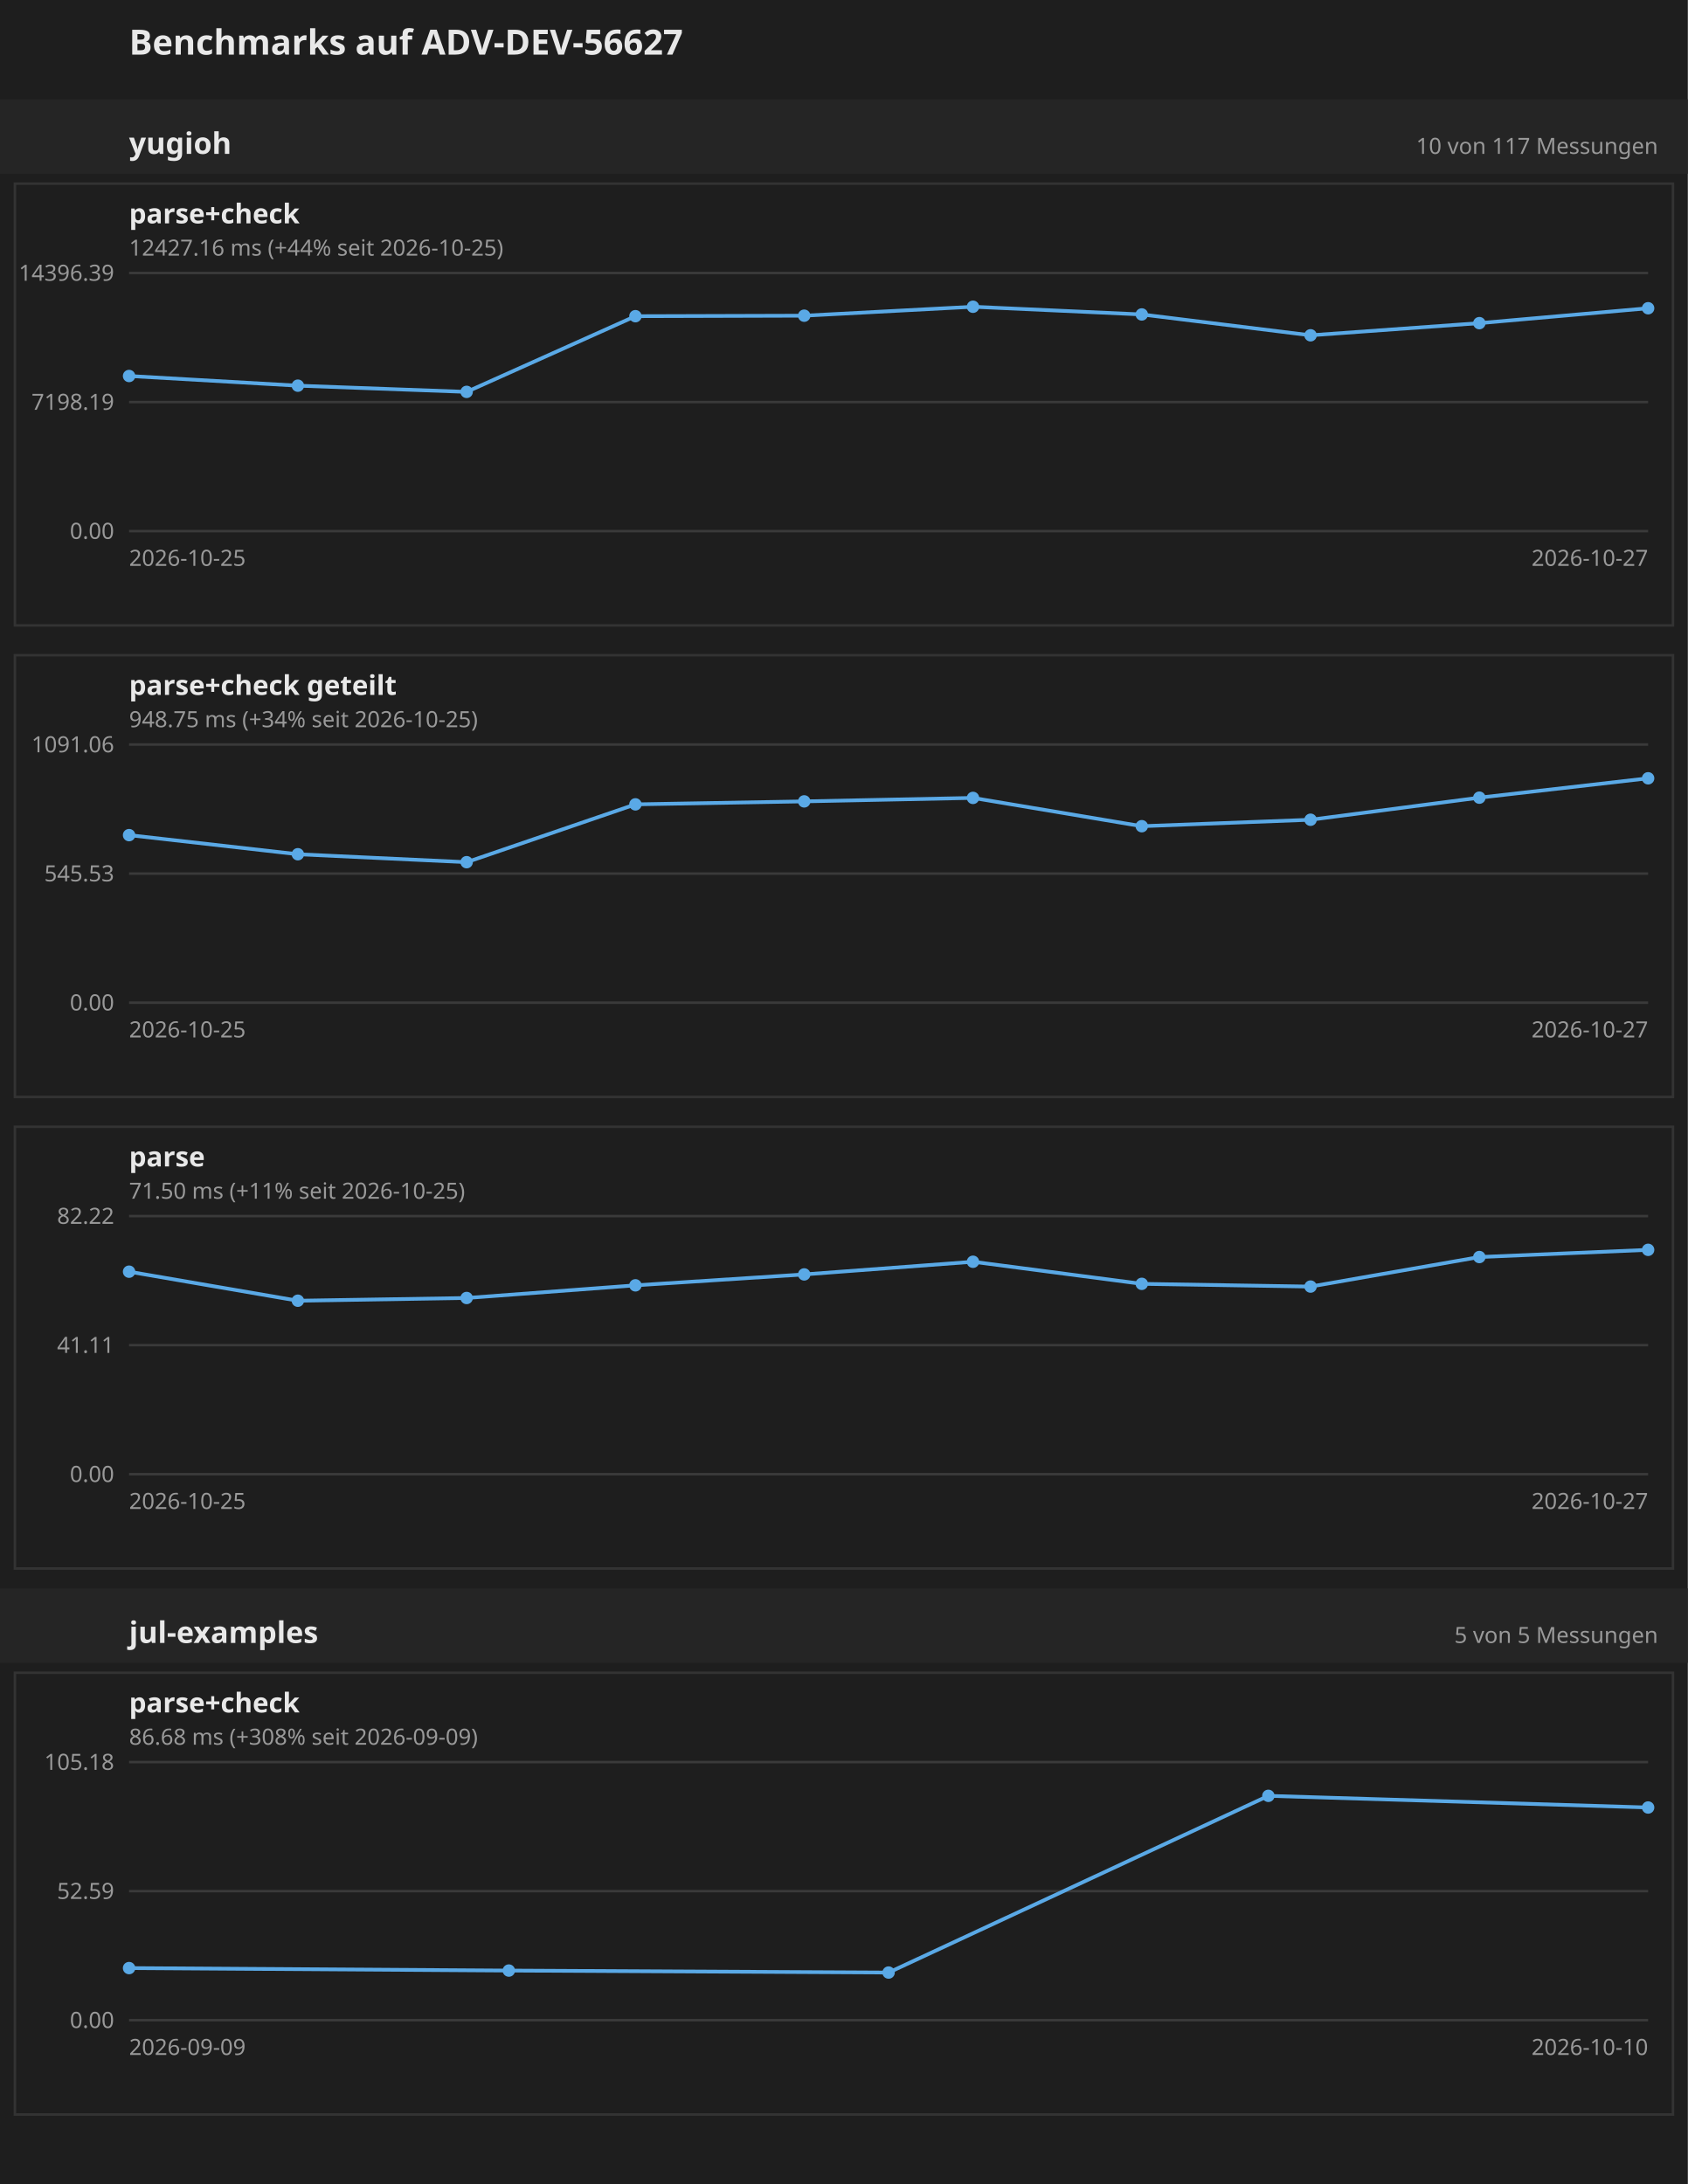
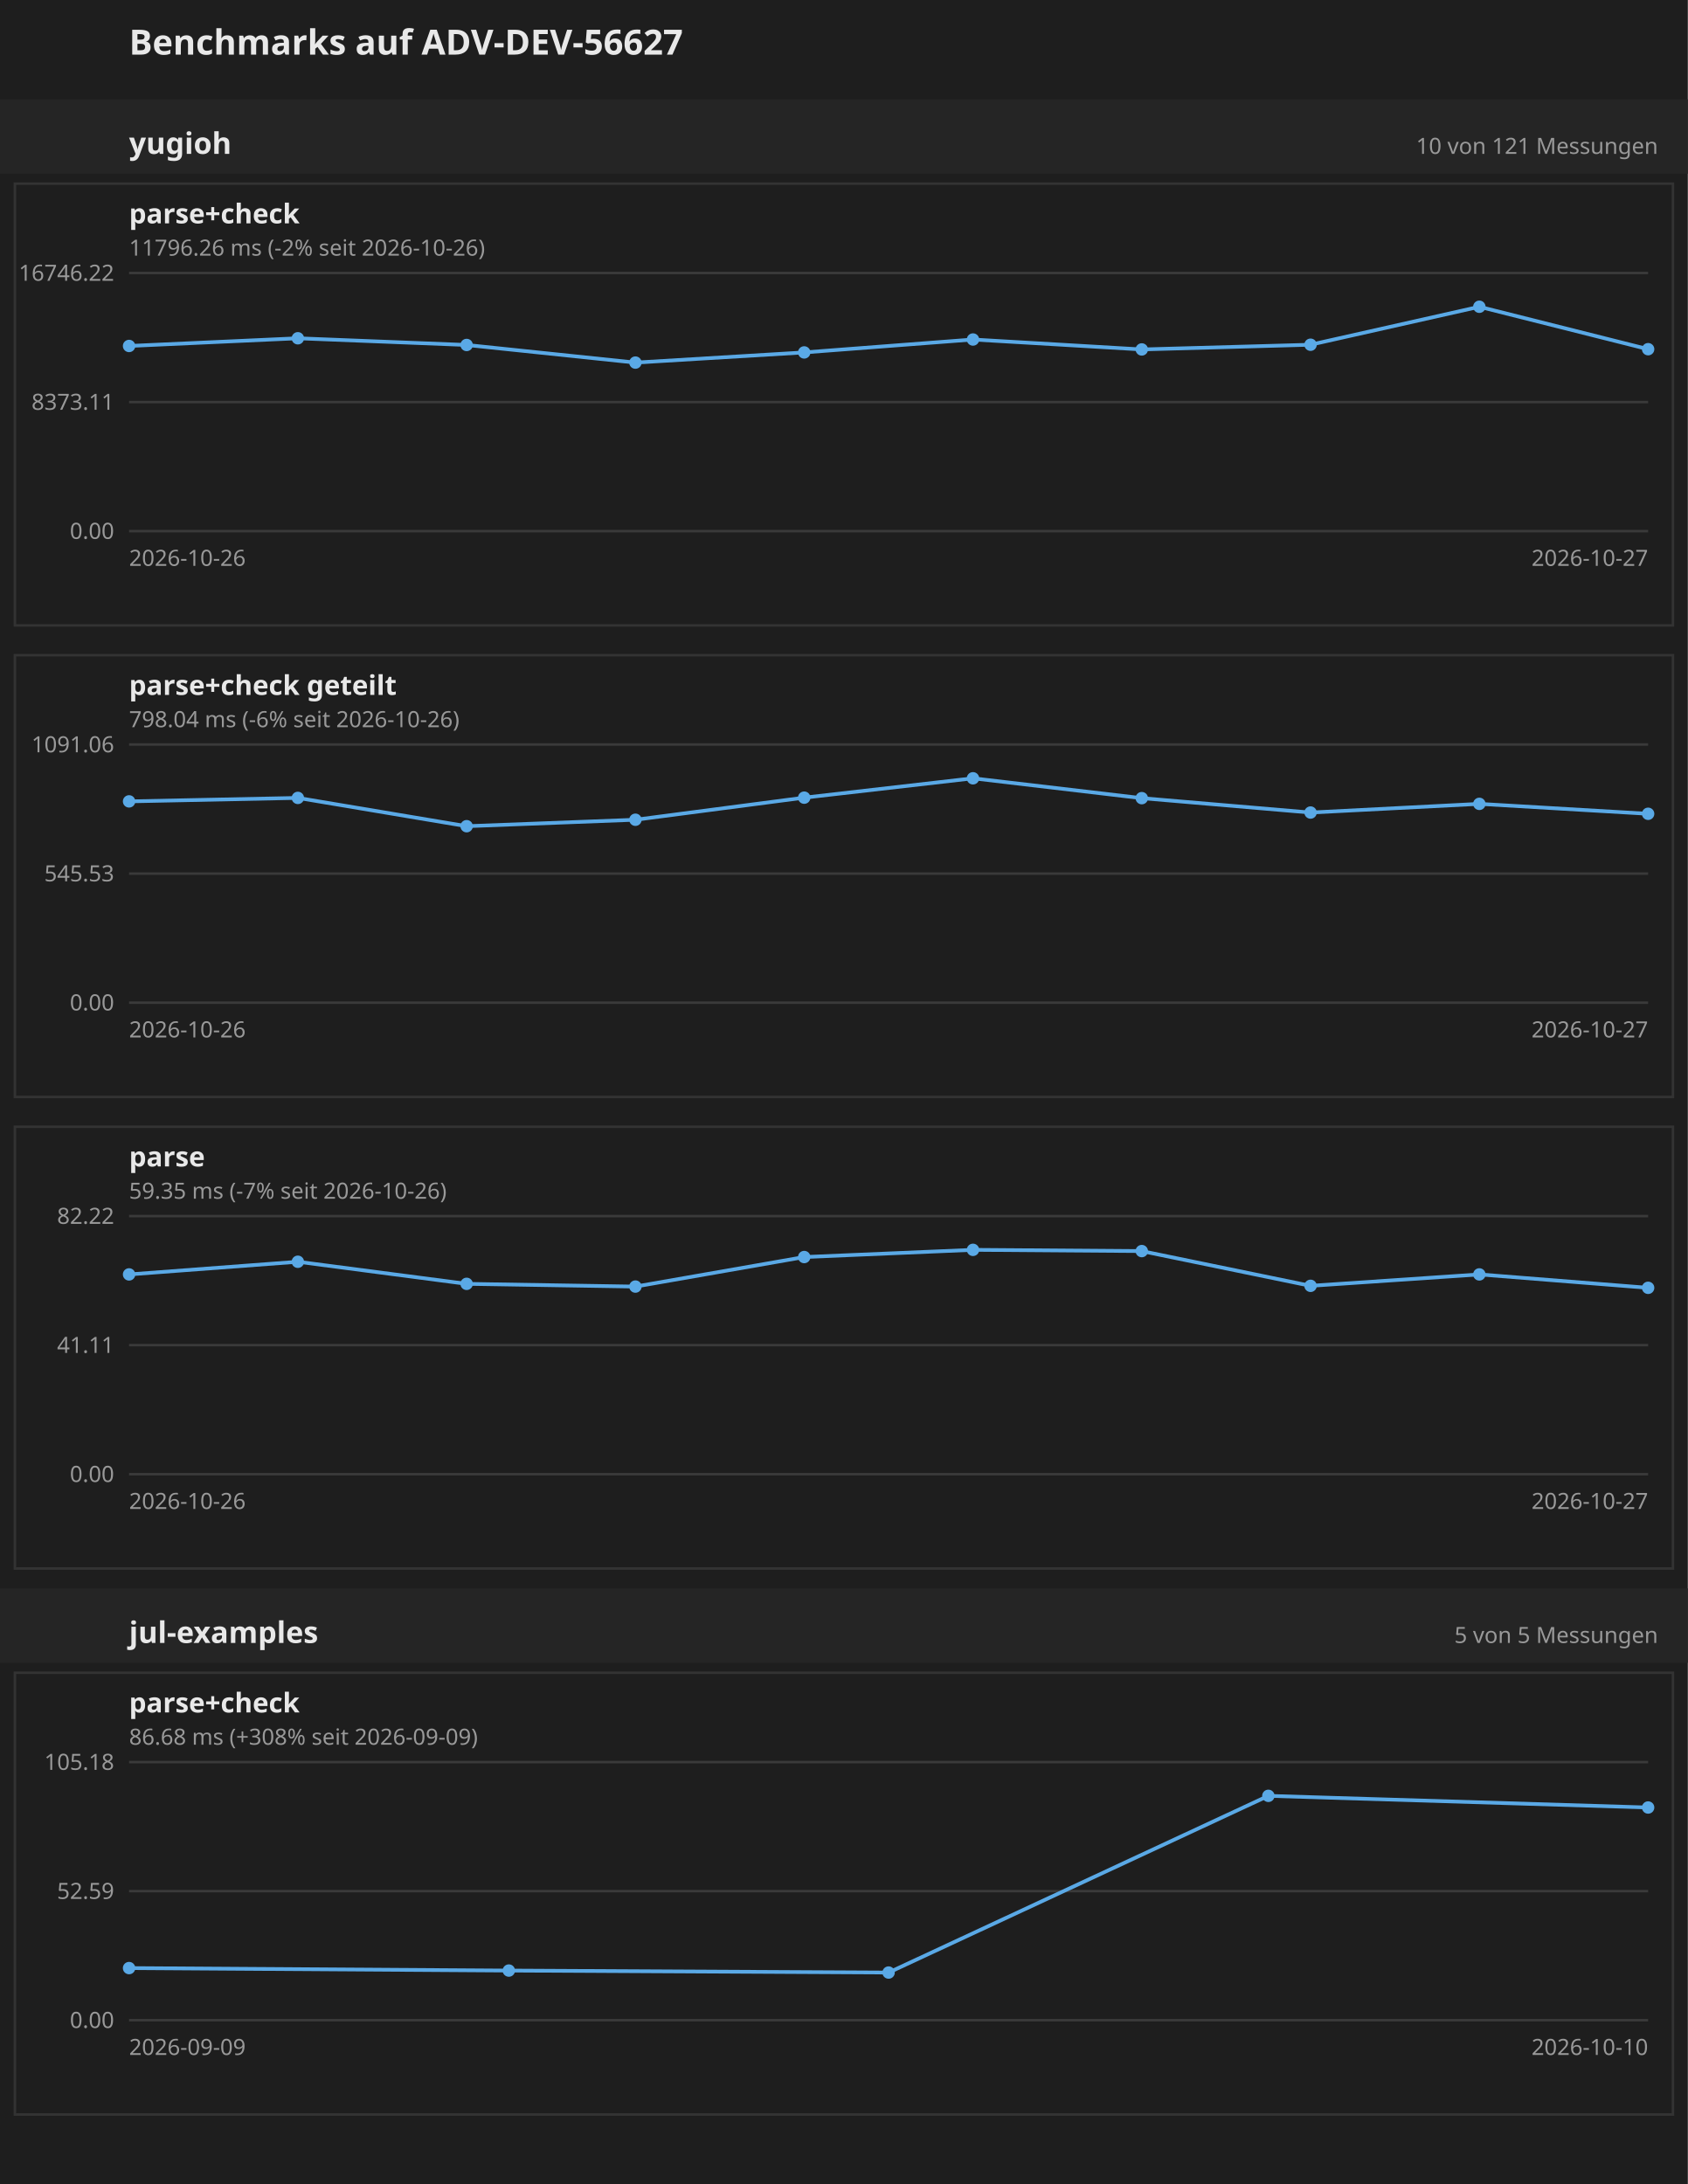
<svg xmlns="http://www.w3.org/2000/svg" width="680" height="880" font-family="sans-serif">
  <rect width="680" height="880" fill="#1e1e1e" />
  <text x="52" y="22" font-size="14" font-weight="bold" fill="#e8e8e8">Benchmarks auf ADV-DEV-56627</text>
  <g transform="translate(0 40)">
    <rect x="0" y="0" width="680" height="30" fill="#252525" />
    <text x="52" y="22" font-size="12" font-weight="bold" fill="#e8e8e8">yugioh</text>
-     <text x="668" y="22" text-anchor="end" font-size="9" fill="#999">10 von 117 Messungen</text>
+     <text x="668" y="22" text-anchor="end" font-size="9" fill="#999">10 von 121 Messungen</text>
    <g transform="translate(0 30)">
      <g transform="translate(0 0)">
        <rect x="6" y="4" width="668" height="178" fill="none" stroke="#333" />
        <text x="52" y="20" font-size="11" font-weight="bold" fill="#e8e8e8">parse+check</text>
-         <text x="52" y="33" font-size="9" fill="#999">12427.16 ms (+44% seit 2026-10-25)</text>
+         <text x="52" y="33" font-size="9" fill="#999">11796.26 ms (-2% seit 2026-10-26)</text>
        <line x1="52" y1="144.0" x2="664" y2="144.0" stroke="#3a3a3a" />
        <text x="46" y="144.0" text-anchor="end" dominant-baseline="middle" font-size="9" fill="#999">0.00</text>
        <line x1="52" y1="92.0" x2="664" y2="92.0" stroke="#3a3a3a" />
-         <text x="46" y="92.0" text-anchor="end" dominant-baseline="middle" font-size="9" fill="#999">7198.19</text>
+         <text x="46" y="92.0" text-anchor="end" dominant-baseline="middle" font-size="9" fill="#999">8373.11</text>
        <line x1="52" y1="40.0" x2="664" y2="40.0" stroke="#3a3a3a" />
-         <text x="46" y="40.0" text-anchor="end" dominant-baseline="middle" font-size="9" fill="#999">14396.39</text>
-         <text x="52" y="158" font-size="9" fill="#999">2026-10-25</text>
+         <text x="46" y="40.0" text-anchor="end" dominant-baseline="middle" font-size="9" fill="#999">16746.22</text>
+         <text x="52" y="158" font-size="9" fill="#999">2026-10-26</text>
        <text x="664" y="158" text-anchor="end" font-size="9" fill="#999">2026-10-27</text>
-         <polyline fill="none" stroke="#5aa9e6" stroke-width="1.5" points="52.0,81.5 120.0,85.4 188.0,87.9 256.0,57.4 324.0,57.2 392.0,53.6 460.0,56.7 528.0,65.1 596.0,60.2 664.0,54.2" />
-         <circle cx="52.0" cy="81.5" r="2.5" fill="#5aa9e6" />
-         <circle cx="120.0" cy="85.4" r="2.5" fill="#5aa9e6" />
-         <circle cx="188.0" cy="87.9" r="2.5" fill="#5aa9e6" />
-         <circle cx="256.0" cy="57.4" r="2.5" fill="#5aa9e6" />
-         <circle cx="324.0" cy="57.2" r="2.5" fill="#5aa9e6" />
-         <circle cx="392.0" cy="53.6" r="2.5" fill="#5aa9e6" />
-         <circle cx="460.0" cy="56.7" r="2.5" fill="#5aa9e6" />
-         <circle cx="528.0" cy="65.1" r="2.5" fill="#5aa9e6" />
-         <circle cx="596.0" cy="60.2" r="2.5" fill="#5aa9e6" />
-         <circle cx="664.0" cy="54.2" r="2.5" fill="#5aa9e6" />
+         <polyline fill="none" stroke="#5aa9e6" stroke-width="1.5" points="52.0,69.4 120.0,66.3 188.0,69.0 256.0,76.1 324.0,72.0 392.0,66.8 460.0,70.8 528.0,68.9 596.0,53.6 664.0,70.7" />
+         <circle cx="52.0" cy="69.4" r="2.5" fill="#5aa9e6" />
+         <circle cx="120.0" cy="66.3" r="2.5" fill="#5aa9e6" />
+         <circle cx="188.0" cy="69.0" r="2.5" fill="#5aa9e6" />
+         <circle cx="256.0" cy="76.1" r="2.5" fill="#5aa9e6" />
+         <circle cx="324.0" cy="72.0" r="2.5" fill="#5aa9e6" />
+         <circle cx="392.0" cy="66.8" r="2.5" fill="#5aa9e6" />
+         <circle cx="460.0" cy="70.8" r="2.5" fill="#5aa9e6" />
+         <circle cx="528.0" cy="68.9" r="2.5" fill="#5aa9e6" />
+         <circle cx="596.0" cy="53.6" r="2.5" fill="#5aa9e6" />
+         <circle cx="664.0" cy="70.7" r="2.5" fill="#5aa9e6" />
      </g>
      <g transform="translate(0 190)">
        <rect x="6" y="4" width="668" height="178" fill="none" stroke="#333" />
        <text x="52" y="20" font-size="11" font-weight="bold" fill="#e8e8e8">parse+check geteilt</text>
-         <text x="52" y="33" font-size="9" fill="#999">948.75 ms (+34% seit 2026-10-25)</text>
+         <text x="52" y="33" font-size="9" fill="#999">798.04 ms (-6% seit 2026-10-26)</text>
        <line x1="52" y1="144.0" x2="664" y2="144.0" stroke="#3a3a3a" />
        <text x="46" y="144.0" text-anchor="end" dominant-baseline="middle" font-size="9" fill="#999">0.00</text>
        <line x1="52" y1="92.0" x2="664" y2="92.0" stroke="#3a3a3a" />
        <text x="46" y="92.0" text-anchor="end" dominant-baseline="middle" font-size="9" fill="#999">545.53</text>
        <line x1="52" y1="40.0" x2="664" y2="40.0" stroke="#3a3a3a" />
        <text x="46" y="40.0" text-anchor="end" dominant-baseline="middle" font-size="9" fill="#999">1091.06</text>
-         <text x="52" y="158" font-size="9" fill="#999">2026-10-25</text>
+         <text x="52" y="158" font-size="9" fill="#999">2026-10-26</text>
        <text x="664" y="158" text-anchor="end" font-size="9" fill="#999">2026-10-27</text>
-         <polyline fill="none" stroke="#5aa9e6" stroke-width="1.5" points="52.0,76.5 120.0,84.2 188.0,87.4 256.0,64.1 324.0,62.9 392.0,61.5 460.0,72.9 528.0,70.3 596.0,61.4 664.0,53.6" />
-         <circle cx="52.0" cy="76.5" r="2.5" fill="#5aa9e6" />
-         <circle cx="120.0" cy="84.2" r="2.5" fill="#5aa9e6" />
-         <circle cx="188.0" cy="87.4" r="2.5" fill="#5aa9e6" />
-         <circle cx="256.0" cy="64.1" r="2.5" fill="#5aa9e6" />
-         <circle cx="324.0" cy="62.9" r="2.5" fill="#5aa9e6" />
-         <circle cx="392.0" cy="61.5" r="2.5" fill="#5aa9e6" />
-         <circle cx="460.0" cy="72.9" r="2.5" fill="#5aa9e6" />
-         <circle cx="528.0" cy="70.3" r="2.5" fill="#5aa9e6" />
-         <circle cx="596.0" cy="61.4" r="2.5" fill="#5aa9e6" />
-         <circle cx="664.0" cy="53.6" r="2.5" fill="#5aa9e6" />
+         <polyline fill="none" stroke="#5aa9e6" stroke-width="1.5" points="52.0,62.9 120.0,61.5 188.0,72.9 256.0,70.3 324.0,61.4 392.0,53.6 460.0,61.6 528.0,67.4 596.0,63.9 664.0,67.9" />
+         <circle cx="52.0" cy="62.9" r="2.5" fill="#5aa9e6" />
+         <circle cx="120.0" cy="61.5" r="2.5" fill="#5aa9e6" />
+         <circle cx="188.0" cy="72.9" r="2.5" fill="#5aa9e6" />
+         <circle cx="256.0" cy="70.3" r="2.5" fill="#5aa9e6" />
+         <circle cx="324.0" cy="61.4" r="2.5" fill="#5aa9e6" />
+         <circle cx="392.0" cy="53.6" r="2.5" fill="#5aa9e6" />
+         <circle cx="460.0" cy="61.6" r="2.5" fill="#5aa9e6" />
+         <circle cx="528.0" cy="67.4" r="2.5" fill="#5aa9e6" />
+         <circle cx="596.0" cy="63.9" r="2.5" fill="#5aa9e6" />
+         <circle cx="664.0" cy="67.9" r="2.5" fill="#5aa9e6" />
      </g>
      <g transform="translate(0 380)">
        <rect x="6" y="4" width="668" height="178" fill="none" stroke="#333" />
        <text x="52" y="20" font-size="11" font-weight="bold" fill="#e8e8e8">parse</text>
-         <text x="52" y="33" font-size="9" fill="#999">71.50 ms (+11% seit 2026-10-25)</text>
+         <text x="52" y="33" font-size="9" fill="#999">59.35 ms (-7% seit 2026-10-26)</text>
        <line x1="52" y1="144.0" x2="664" y2="144.0" stroke="#3a3a3a" />
        <text x="46" y="144.0" text-anchor="end" dominant-baseline="middle" font-size="9" fill="#999">0.00</text>
        <line x1="52" y1="92.0" x2="664" y2="92.0" stroke="#3a3a3a" />
        <text x="46" y="92.0" text-anchor="end" dominant-baseline="middle" font-size="9" fill="#999">41.11</text>
        <line x1="52" y1="40.0" x2="664" y2="40.0" stroke="#3a3a3a" />
        <text x="46" y="40.0" text-anchor="end" dominant-baseline="middle" font-size="9" fill="#999">82.22</text>
-         <text x="52" y="158" font-size="9" fill="#999">2026-10-25</text>
+         <text x="52" y="158" font-size="9" fill="#999">2026-10-26</text>
        <text x="664" y="158" text-anchor="end" font-size="9" fill="#999">2026-10-27</text>
-         <polyline fill="none" stroke="#5aa9e6" stroke-width="1.5" points="52.0,62.4 120.0,74.1 188.0,73.0 256.0,67.9 324.0,63.5 392.0,58.4 460.0,67.3 528.0,68.4 596.0,56.5 664.0,53.6" />
-         <circle cx="52.0" cy="62.4" r="2.5" fill="#5aa9e6" />
-         <circle cx="120.0" cy="74.1" r="2.5" fill="#5aa9e6" />
-         <circle cx="188.0" cy="73.0" r="2.5" fill="#5aa9e6" />
-         <circle cx="256.0" cy="67.9" r="2.5" fill="#5aa9e6" />
-         <circle cx="324.0" cy="63.5" r="2.5" fill="#5aa9e6" />
-         <circle cx="392.0" cy="58.4" r="2.5" fill="#5aa9e6" />
-         <circle cx="460.0" cy="67.3" r="2.5" fill="#5aa9e6" />
-         <circle cx="528.0" cy="68.4" r="2.5" fill="#5aa9e6" />
-         <circle cx="596.0" cy="56.5" r="2.5" fill="#5aa9e6" />
-         <circle cx="664.0" cy="53.6" r="2.5" fill="#5aa9e6" />
+         <polyline fill="none" stroke="#5aa9e6" stroke-width="1.5" points="52.0,63.5 120.0,58.4 188.0,67.3 256.0,68.4 324.0,56.5 392.0,53.6 460.0,54.1 528.0,68.1 596.0,63.5 664.0,68.9" />
+         <circle cx="52.0" cy="63.5" r="2.5" fill="#5aa9e6" />
+         <circle cx="120.0" cy="58.4" r="2.5" fill="#5aa9e6" />
+         <circle cx="188.0" cy="67.3" r="2.5" fill="#5aa9e6" />
+         <circle cx="256.0" cy="68.4" r="2.5" fill="#5aa9e6" />
+         <circle cx="324.0" cy="56.5" r="2.5" fill="#5aa9e6" />
+         <circle cx="392.0" cy="53.6" r="2.5" fill="#5aa9e6" />
+         <circle cx="460.0" cy="54.1" r="2.5" fill="#5aa9e6" />
+         <circle cx="528.0" cy="68.1" r="2.5" fill="#5aa9e6" />
+         <circle cx="596.0" cy="63.5" r="2.5" fill="#5aa9e6" />
+         <circle cx="664.0" cy="68.9" r="2.5" fill="#5aa9e6" />
      </g>
    </g>
  </g>
  <g transform="translate(0 640)">
    <rect x="0" y="0" width="680" height="30" fill="#252525" />
    <text x="52" y="22" font-size="12" font-weight="bold" fill="#e8e8e8">jul-examples</text>
    <text x="668" y="22" text-anchor="end" font-size="9" fill="#999">5 von 5 Messungen</text>
    <g transform="translate(0 30)">
      <g transform="translate(0 0)">
        <rect x="6" y="4" width="668" height="178" fill="none" stroke="#333" />
        <text x="52" y="20" font-size="11" font-weight="bold" fill="#e8e8e8">parse+check</text>
        <text x="52" y="33" font-size="9" fill="#999">86.68 ms (+308% seit 2026-09-09)</text>
        <line x1="52" y1="144.0" x2="664" y2="144.0" stroke="#3a3a3a" />
        <text x="46" y="144.0" text-anchor="end" dominant-baseline="middle" font-size="9" fill="#999">0.00</text>
        <line x1="52" y1="92.0" x2="664" y2="92.0" stroke="#3a3a3a" />
        <text x="46" y="92.0" text-anchor="end" dominant-baseline="middle" font-size="9" fill="#999">52.59</text>
        <line x1="52" y1="40.0" x2="664" y2="40.0" stroke="#3a3a3a" />
        <text x="46" y="40.0" text-anchor="end" dominant-baseline="middle" font-size="9" fill="#999">105.18</text>
        <text x="52" y="158" font-size="9" fill="#999">2026-09-09</text>
        <text x="664" y="158" text-anchor="end" font-size="9" fill="#999">2026-10-10</text>
        <polyline fill="none" stroke="#5aa9e6" stroke-width="1.5" points="52.0,123.0 205.0,124.0 358.0,124.8 511.0,53.6 664.0,58.3" />
        <circle cx="52.0" cy="123.0" r="2.5" fill="#5aa9e6" />
        <circle cx="205.0" cy="124.0" r="2.5" fill="#5aa9e6" />
        <circle cx="358.0" cy="124.8" r="2.5" fill="#5aa9e6" />
        <circle cx="511.0" cy="53.6" r="2.5" fill="#5aa9e6" />
        <circle cx="664.0" cy="58.3" r="2.5" fill="#5aa9e6" />
      </g>
    </g>
  </g>
</svg>
